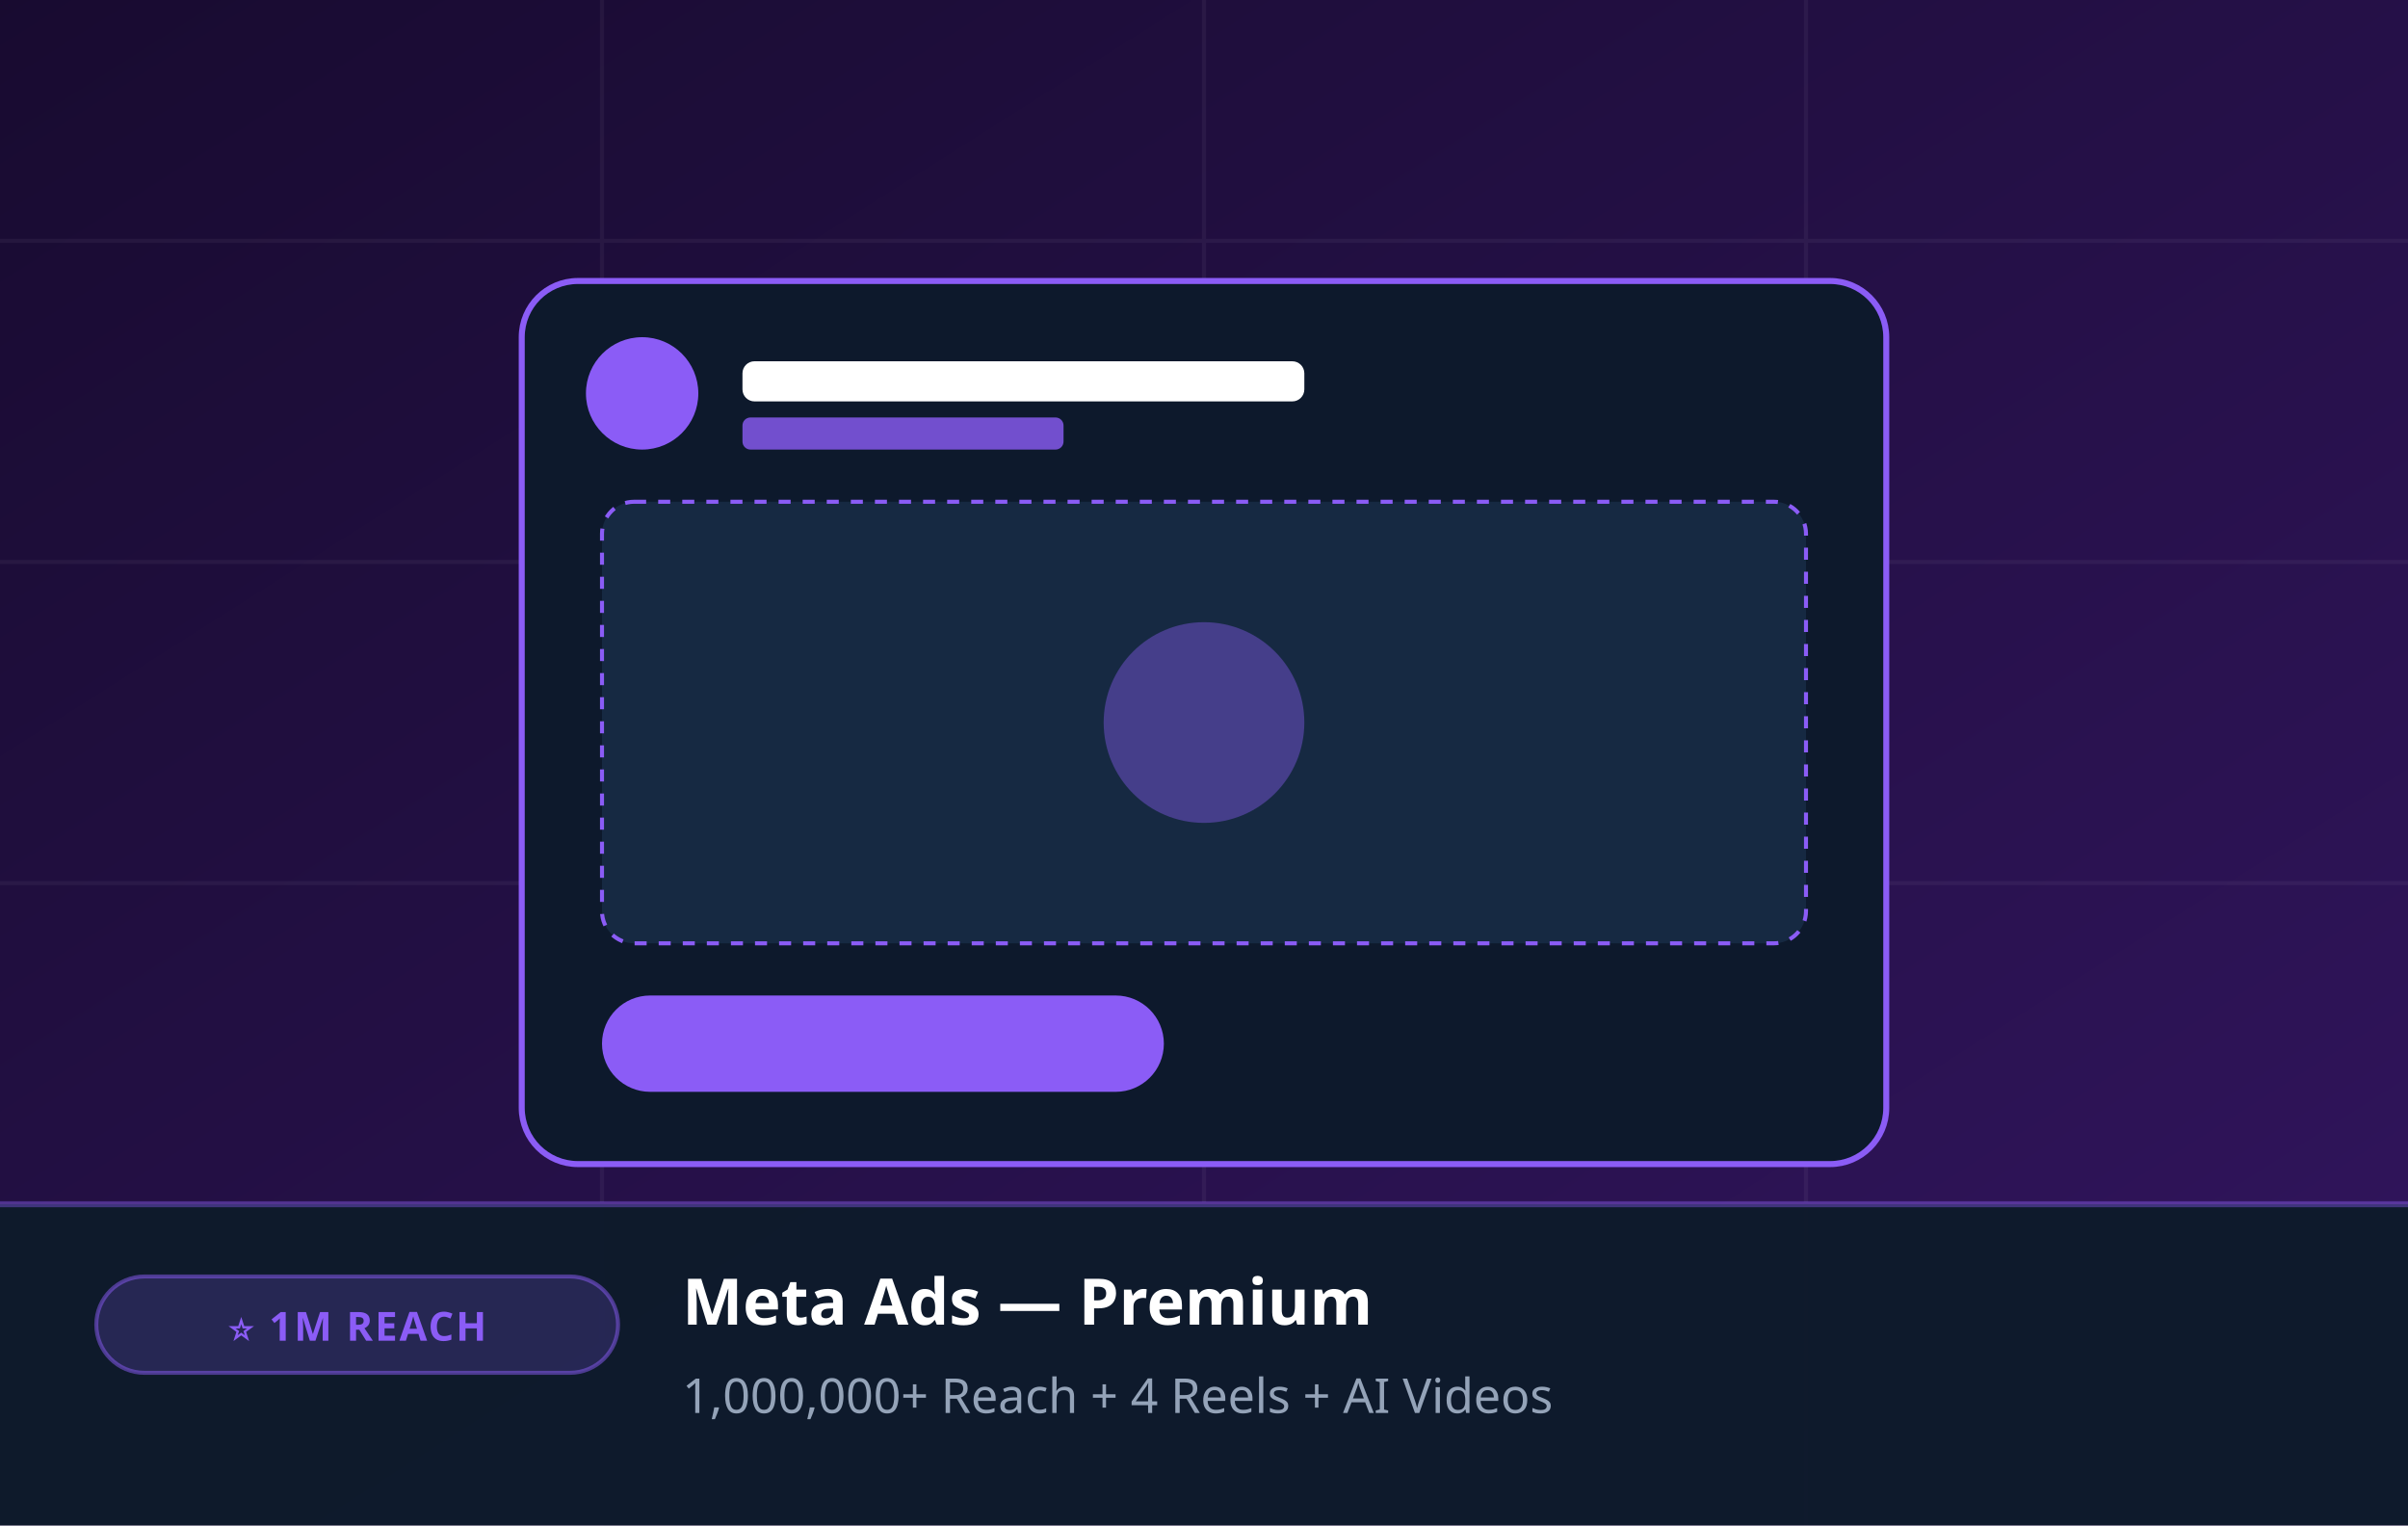
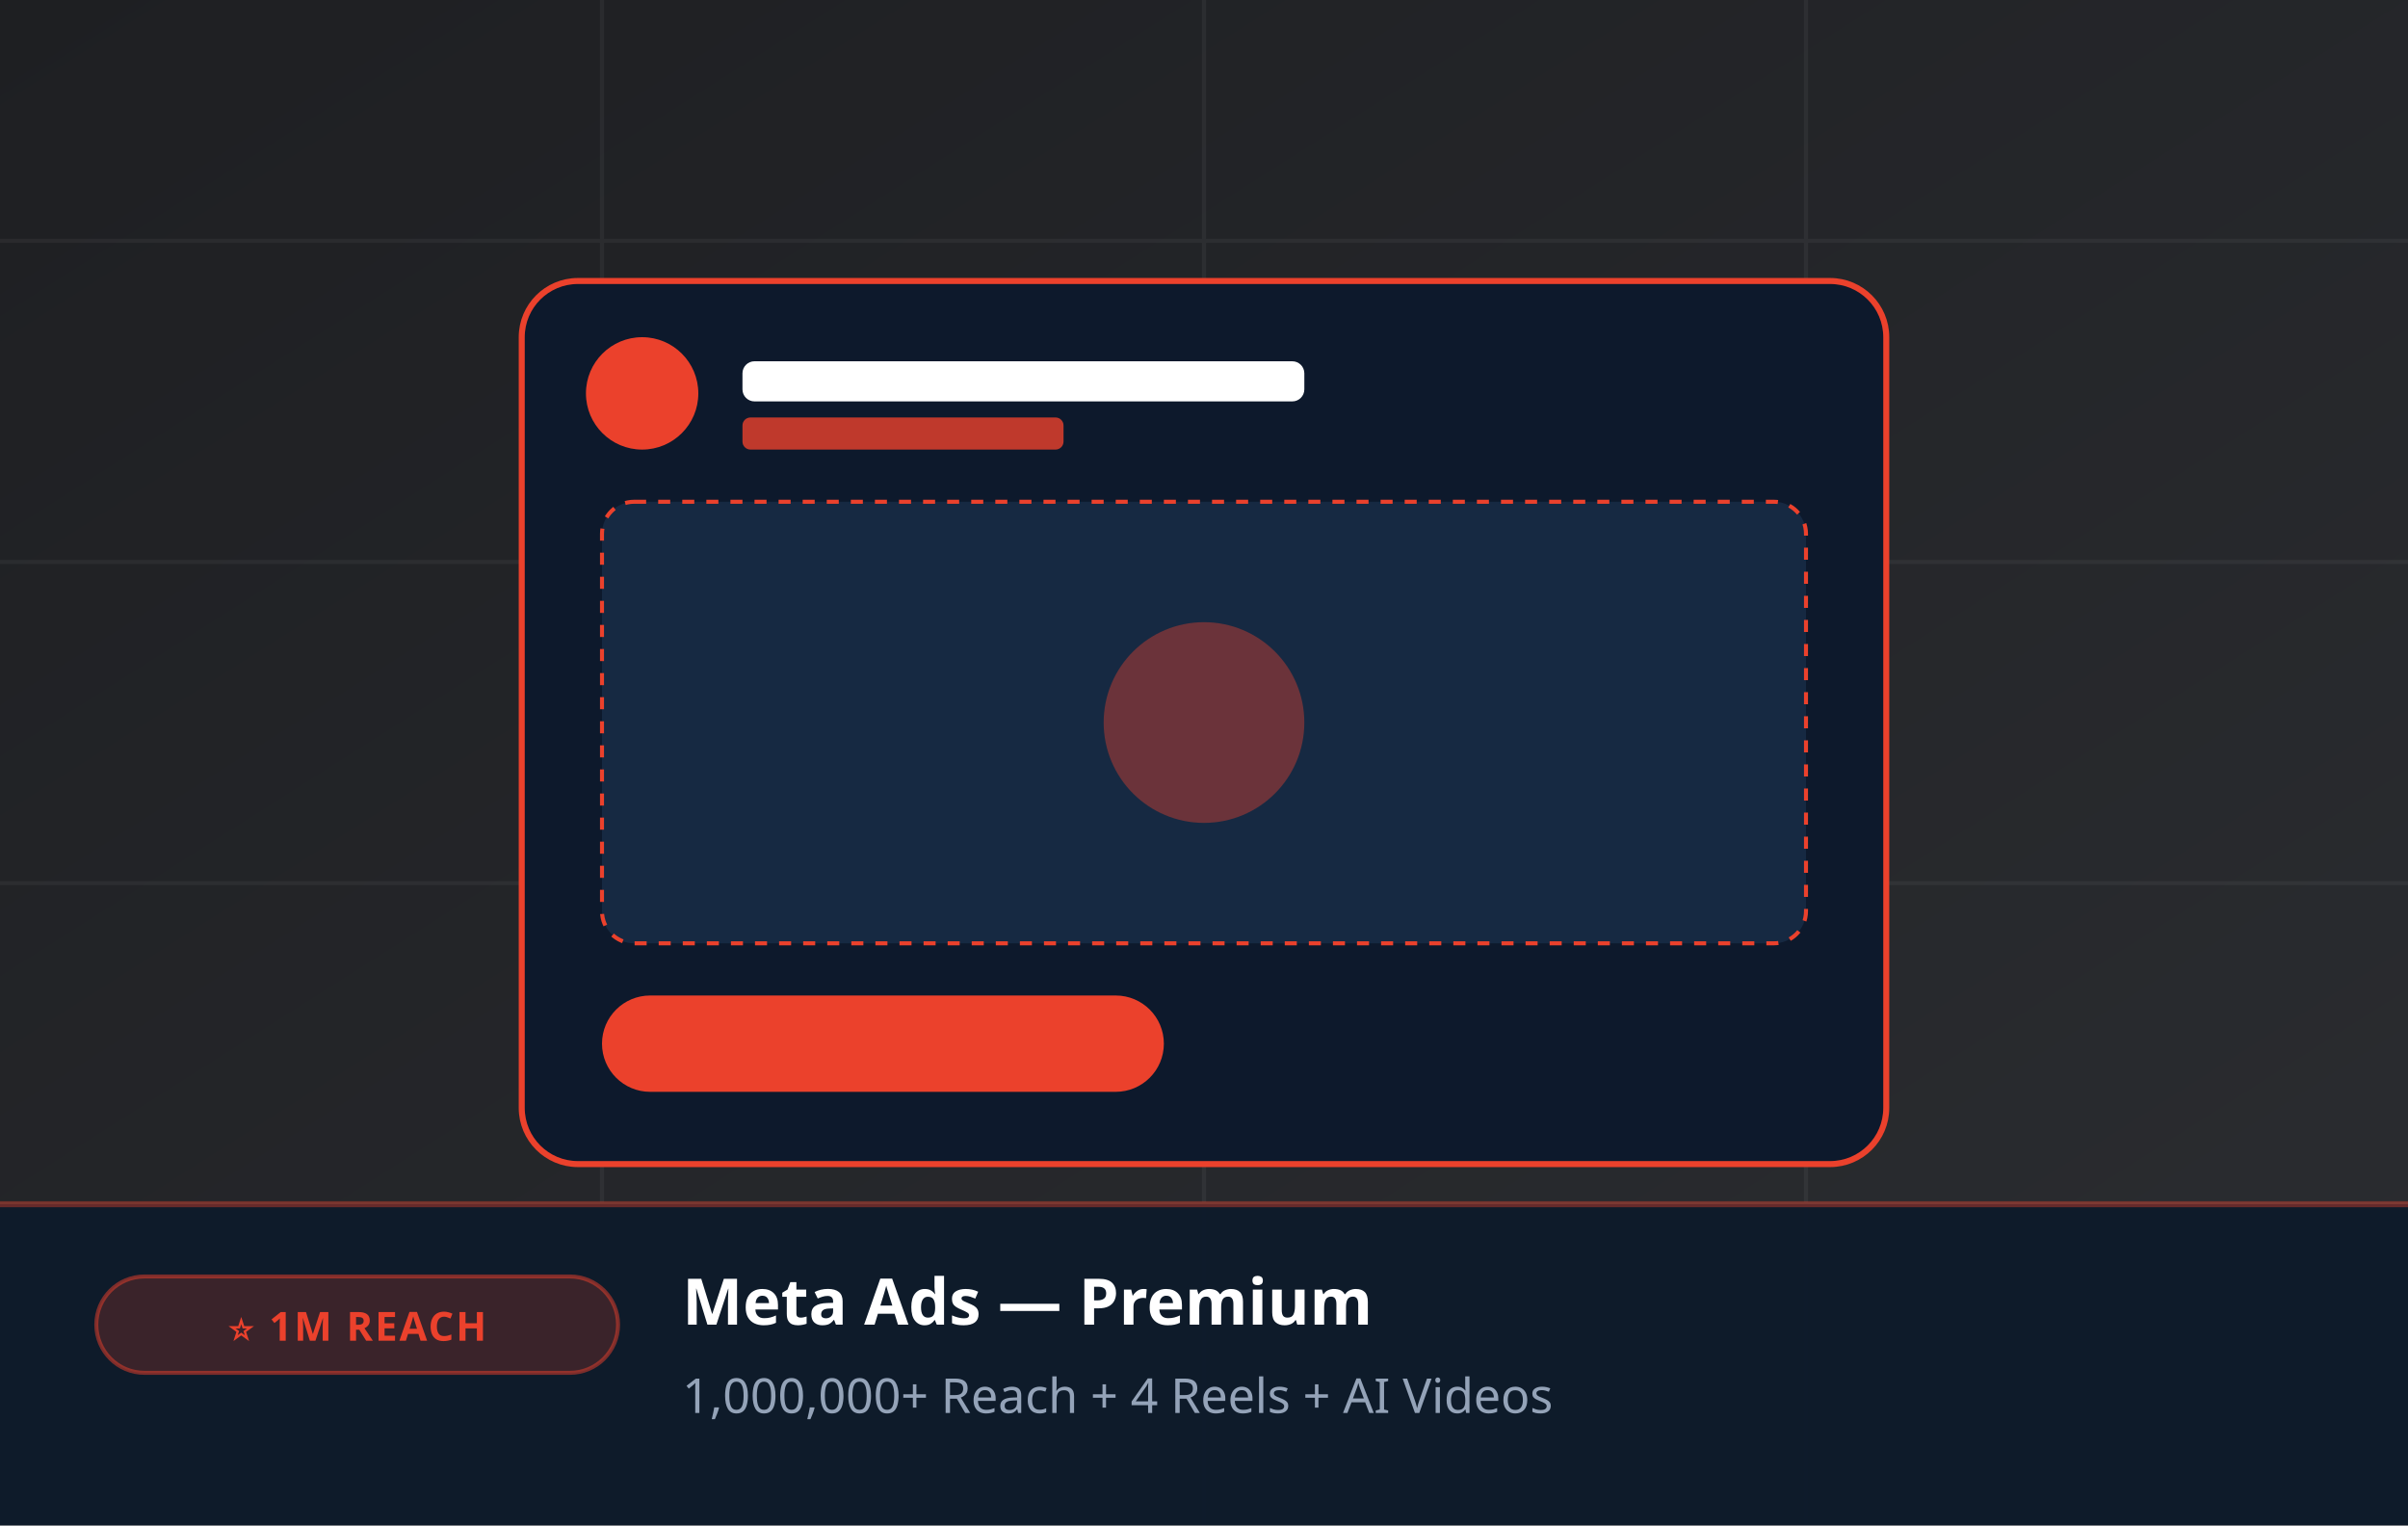
<svg xmlns="http://www.w3.org/2000/svg" viewBox="0 0 600 380" width="600" height="380">
  <defs>
    <linearGradient id="bg_meta-ads-premium" x1="0%" y1="0%" x2="100%" y2="100%">
-       <stop offset="0%" stop-color="#180B30" />
-       <stop offset="100%" stop-color="#32155F" />
+       <stop offset="0%" stop-color="#1E1F22" />
+       <stop offset="100%" stop-color="#2B2D31" />
    </linearGradient>
    <linearGradient id="accent_meta-ads-premium" x1="0%" y1="0%" x2="100%" y2="0%">
-       <stop offset="0%" stop-color="#8B5CF6" />
-       <stop offset="100%" stop-color="#7C3AED" />
+       <stop offset="0%" stop-color="#EB412C" />
+       <stop offset="100%" stop-color="#C22F1D" />
    </linearGradient>
  </defs>
  <rect width="600" height="380" fill="url(#bg_meta-ads-premium)" />
  <g opacity="0.05" stroke="#FFFFFF" stroke-width="1">
    <line x1="0" y1="60" x2="600" y2="60" />
    <line x1="0" y1="140" x2="600" y2="140" />
    <line x1="0" y1="220" x2="600" y2="220" />
    <line x1="0" y1="300" x2="600" y2="300" />
    <line x1="150" y1="0" x2="150" y2="380" />
    <line x1="300" y1="0" x2="300" y2="380" />
    <line x1="450" y1="0" x2="450" y2="380" />
  </g>
-   <rect x="130" y="70" width="340" height="220" rx="14" fill="#0D192C" stroke="#8B5CF6" stroke-width="1.5" />
-   <circle cx="160" cy="98" r="14" fill="#8B5CF6" />
+   <rect x="130" y="70" width="340" height="220" rx="14" fill="#0D192C" stroke="#EB412C" stroke-width="1.5" />
+   <circle cx="160" cy="98" r="14" fill="#EB412C" />
  <rect x="185" y="90" width="140" height="10" rx="3" fill="#FFFFFF" />
-   <rect x="185" y="104" width="80" height="8" rx="2" fill="#8B5CF6" opacity="0.8" />
-   <rect x="150" y="125" width="300" height="110" rx="8" fill="#162942" stroke="#8B5CF6" stroke-dasharray="3" />
-   <circle cx="300" cy="180" r="25" fill="#8B5CF6" opacity="0.4" />
-   <rect x="150" y="248" width="140" height="24" rx="12" fill="#8B5CF6" />
+   <rect x="185" y="104" width="80" height="8" rx="2" fill="#EB412C" opacity="0.8" />
+   <rect x="150" y="125" width="300" height="110" rx="8" fill="#162942" stroke="#EB412C" stroke-dasharray="3" />
+   <circle cx="300" cy="180" r="25" fill="#EB412C" opacity="0.4" />
+   <rect x="150" y="248" width="140" height="24" rx="12" fill="#EB412C" />
  <rect x="0" y="300" width="600" height="80" fill="rgba(13, 27, 42, 0.95)" />
-   <line x1="0" y1="300" x2="600" y2="300" stroke="#8B5CF6" stroke-opacity="0.4" stroke-width="1.5" />
-   <rect x="24" y="318" width="130" height="24" rx="12" fill="#8B5CF6" fill-opacity="0.2" stroke="#8B5CF6" stroke-opacity="0.5" />
-   <text x="89" y="334" font-family="sans-serif" font-size="10" font-weight="bold" fill="#8B5CF6" text-anchor="middle" letter-spacing="0.5">⭐ 1M REACH</text>
+   <line x1="0" y1="300" x2="600" y2="300" stroke="#EB412C" stroke-opacity="0.4" stroke-width="1.5" />
+   <rect x="24" y="318" width="130" height="24" rx="12" fill="#EB412C" fill-opacity="0.2" stroke="#EB412C" stroke-opacity="0.5" />
+   <text x="89" y="334" font-family="sans-serif" font-size="10" font-weight="bold" fill="#EB412C" text-anchor="middle" letter-spacing="0.5">⭐ 1M REACH</text>
  <text x="170" y="330" font-family="sans-serif" font-size="16" font-weight="bold" fill="#FFFFFF">Meta Ads — Premium</text>
  <text x="170" y="352" font-family="sans-serif" font-size="12" font-weight="500" fill="#94A3B8">1,000,000+ Reach + 4 Reels + AI Videos</text>
</svg>
